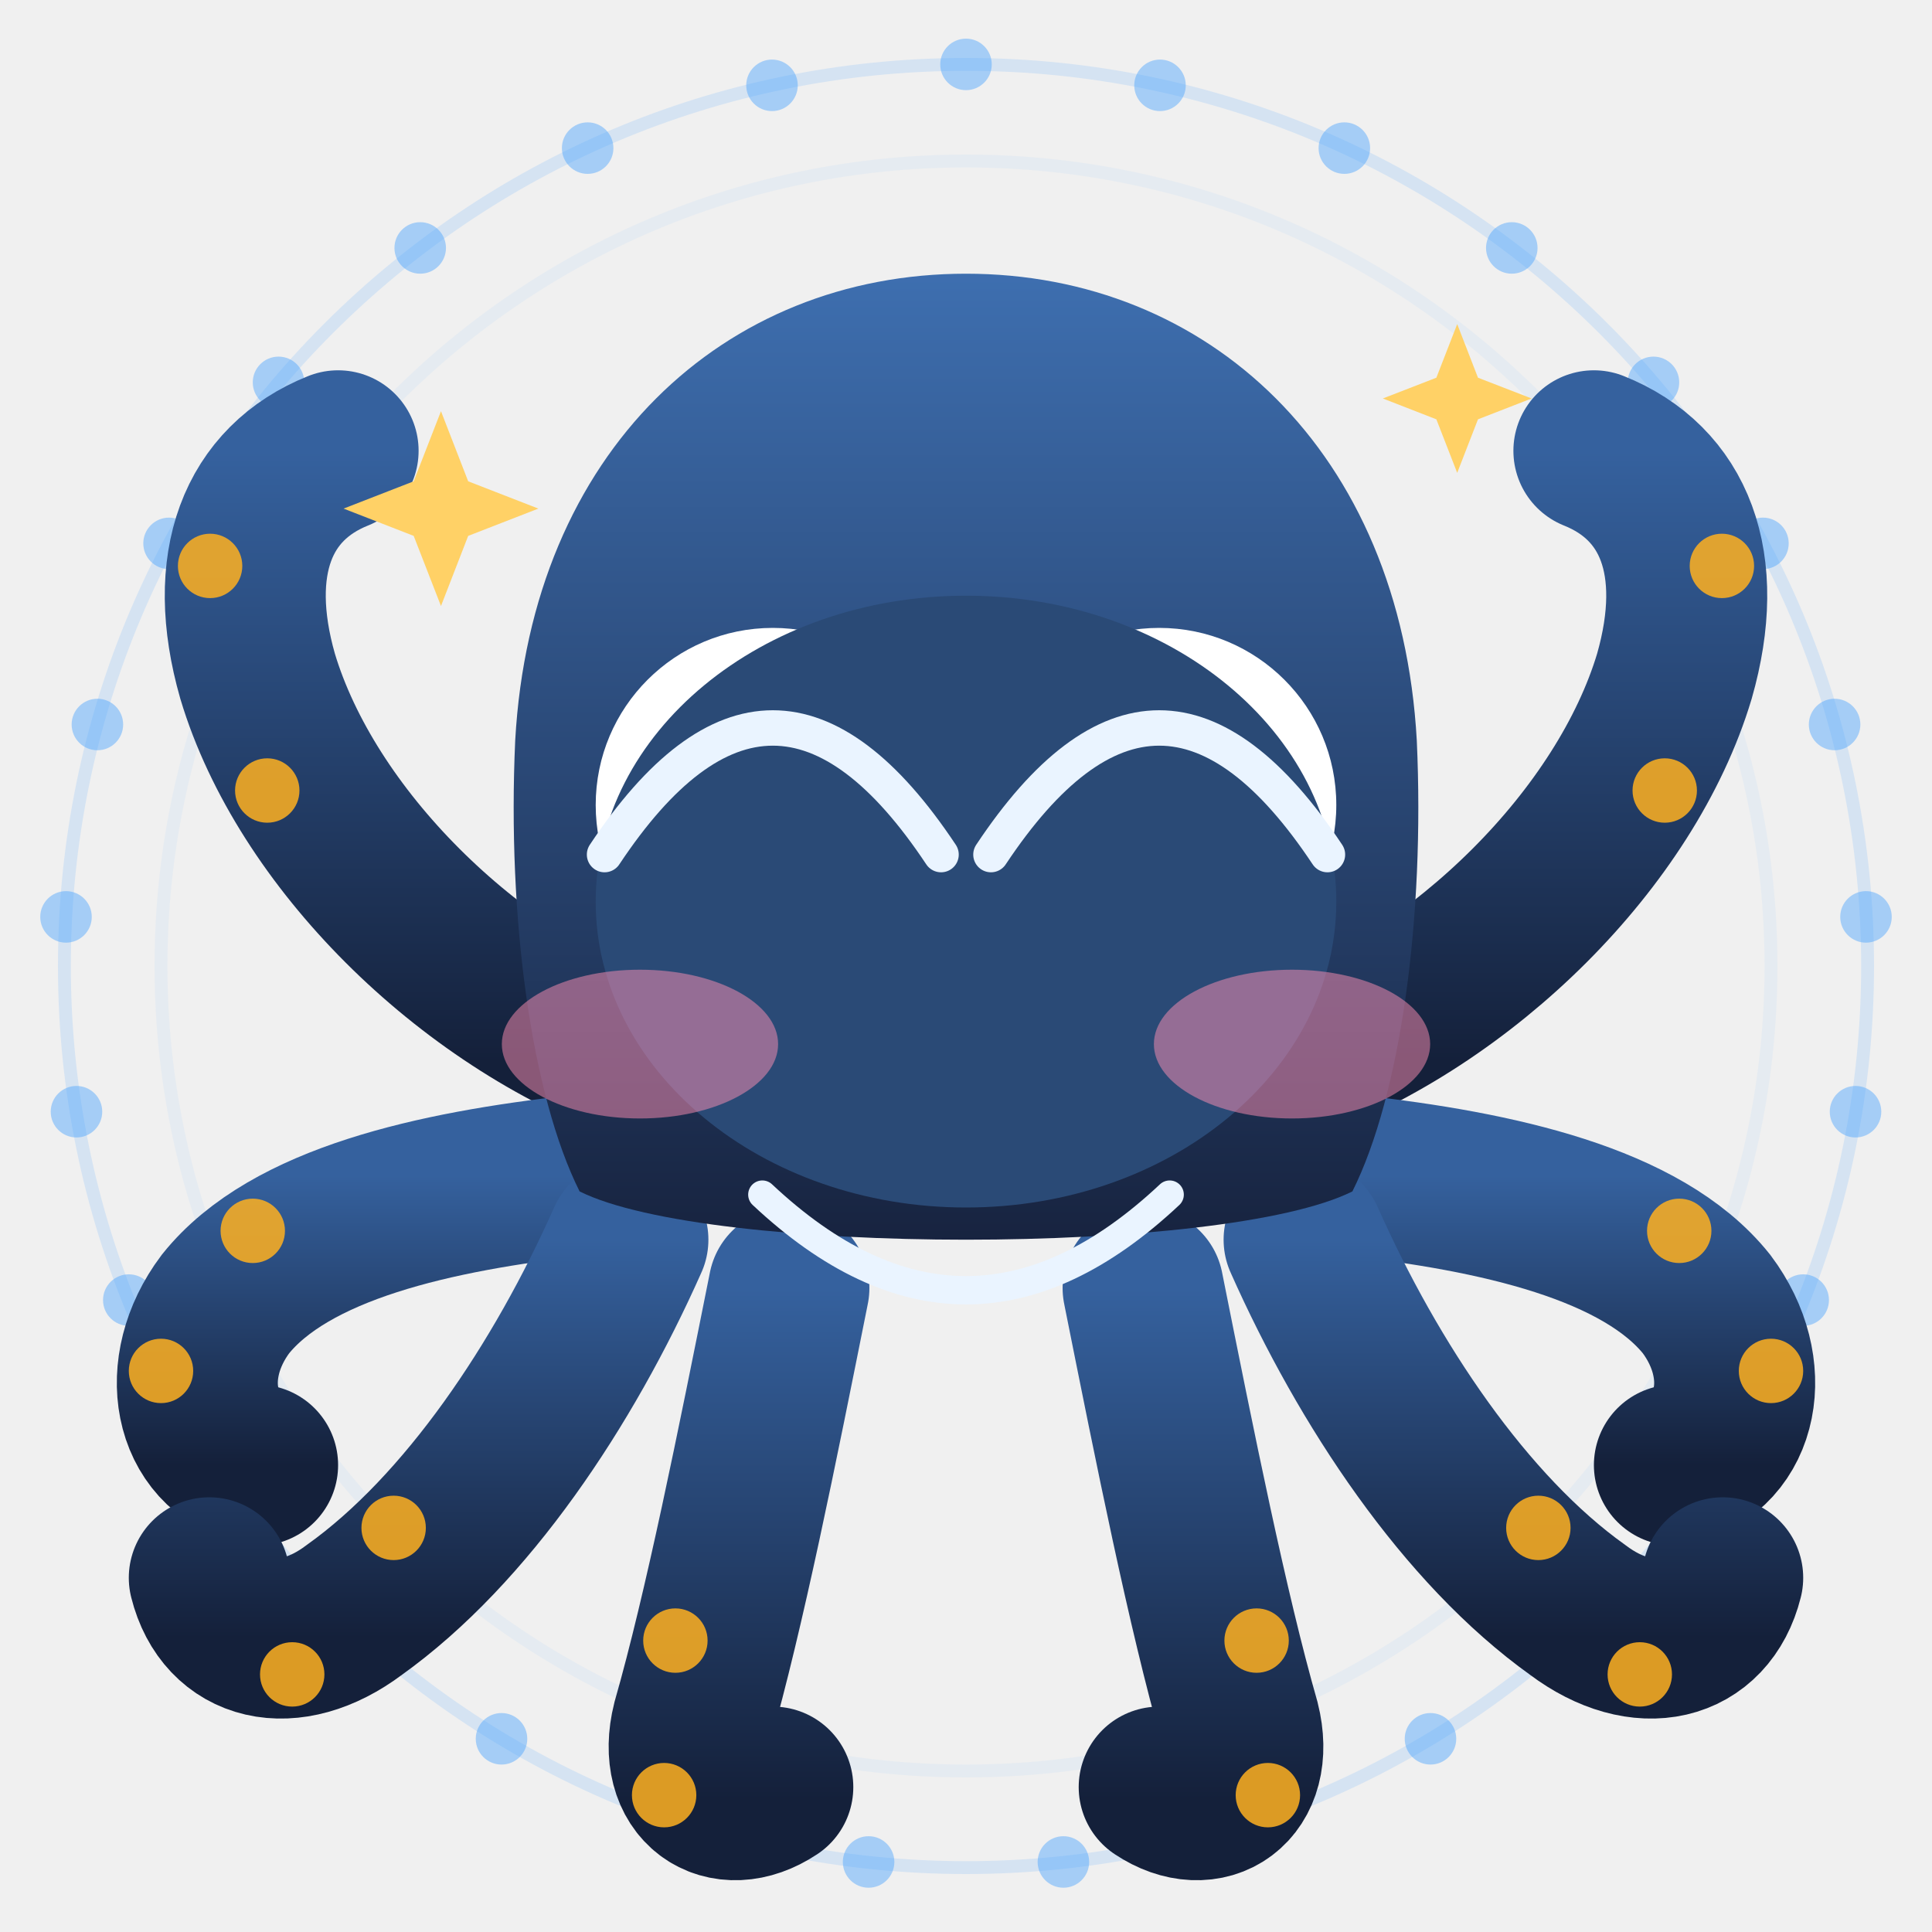
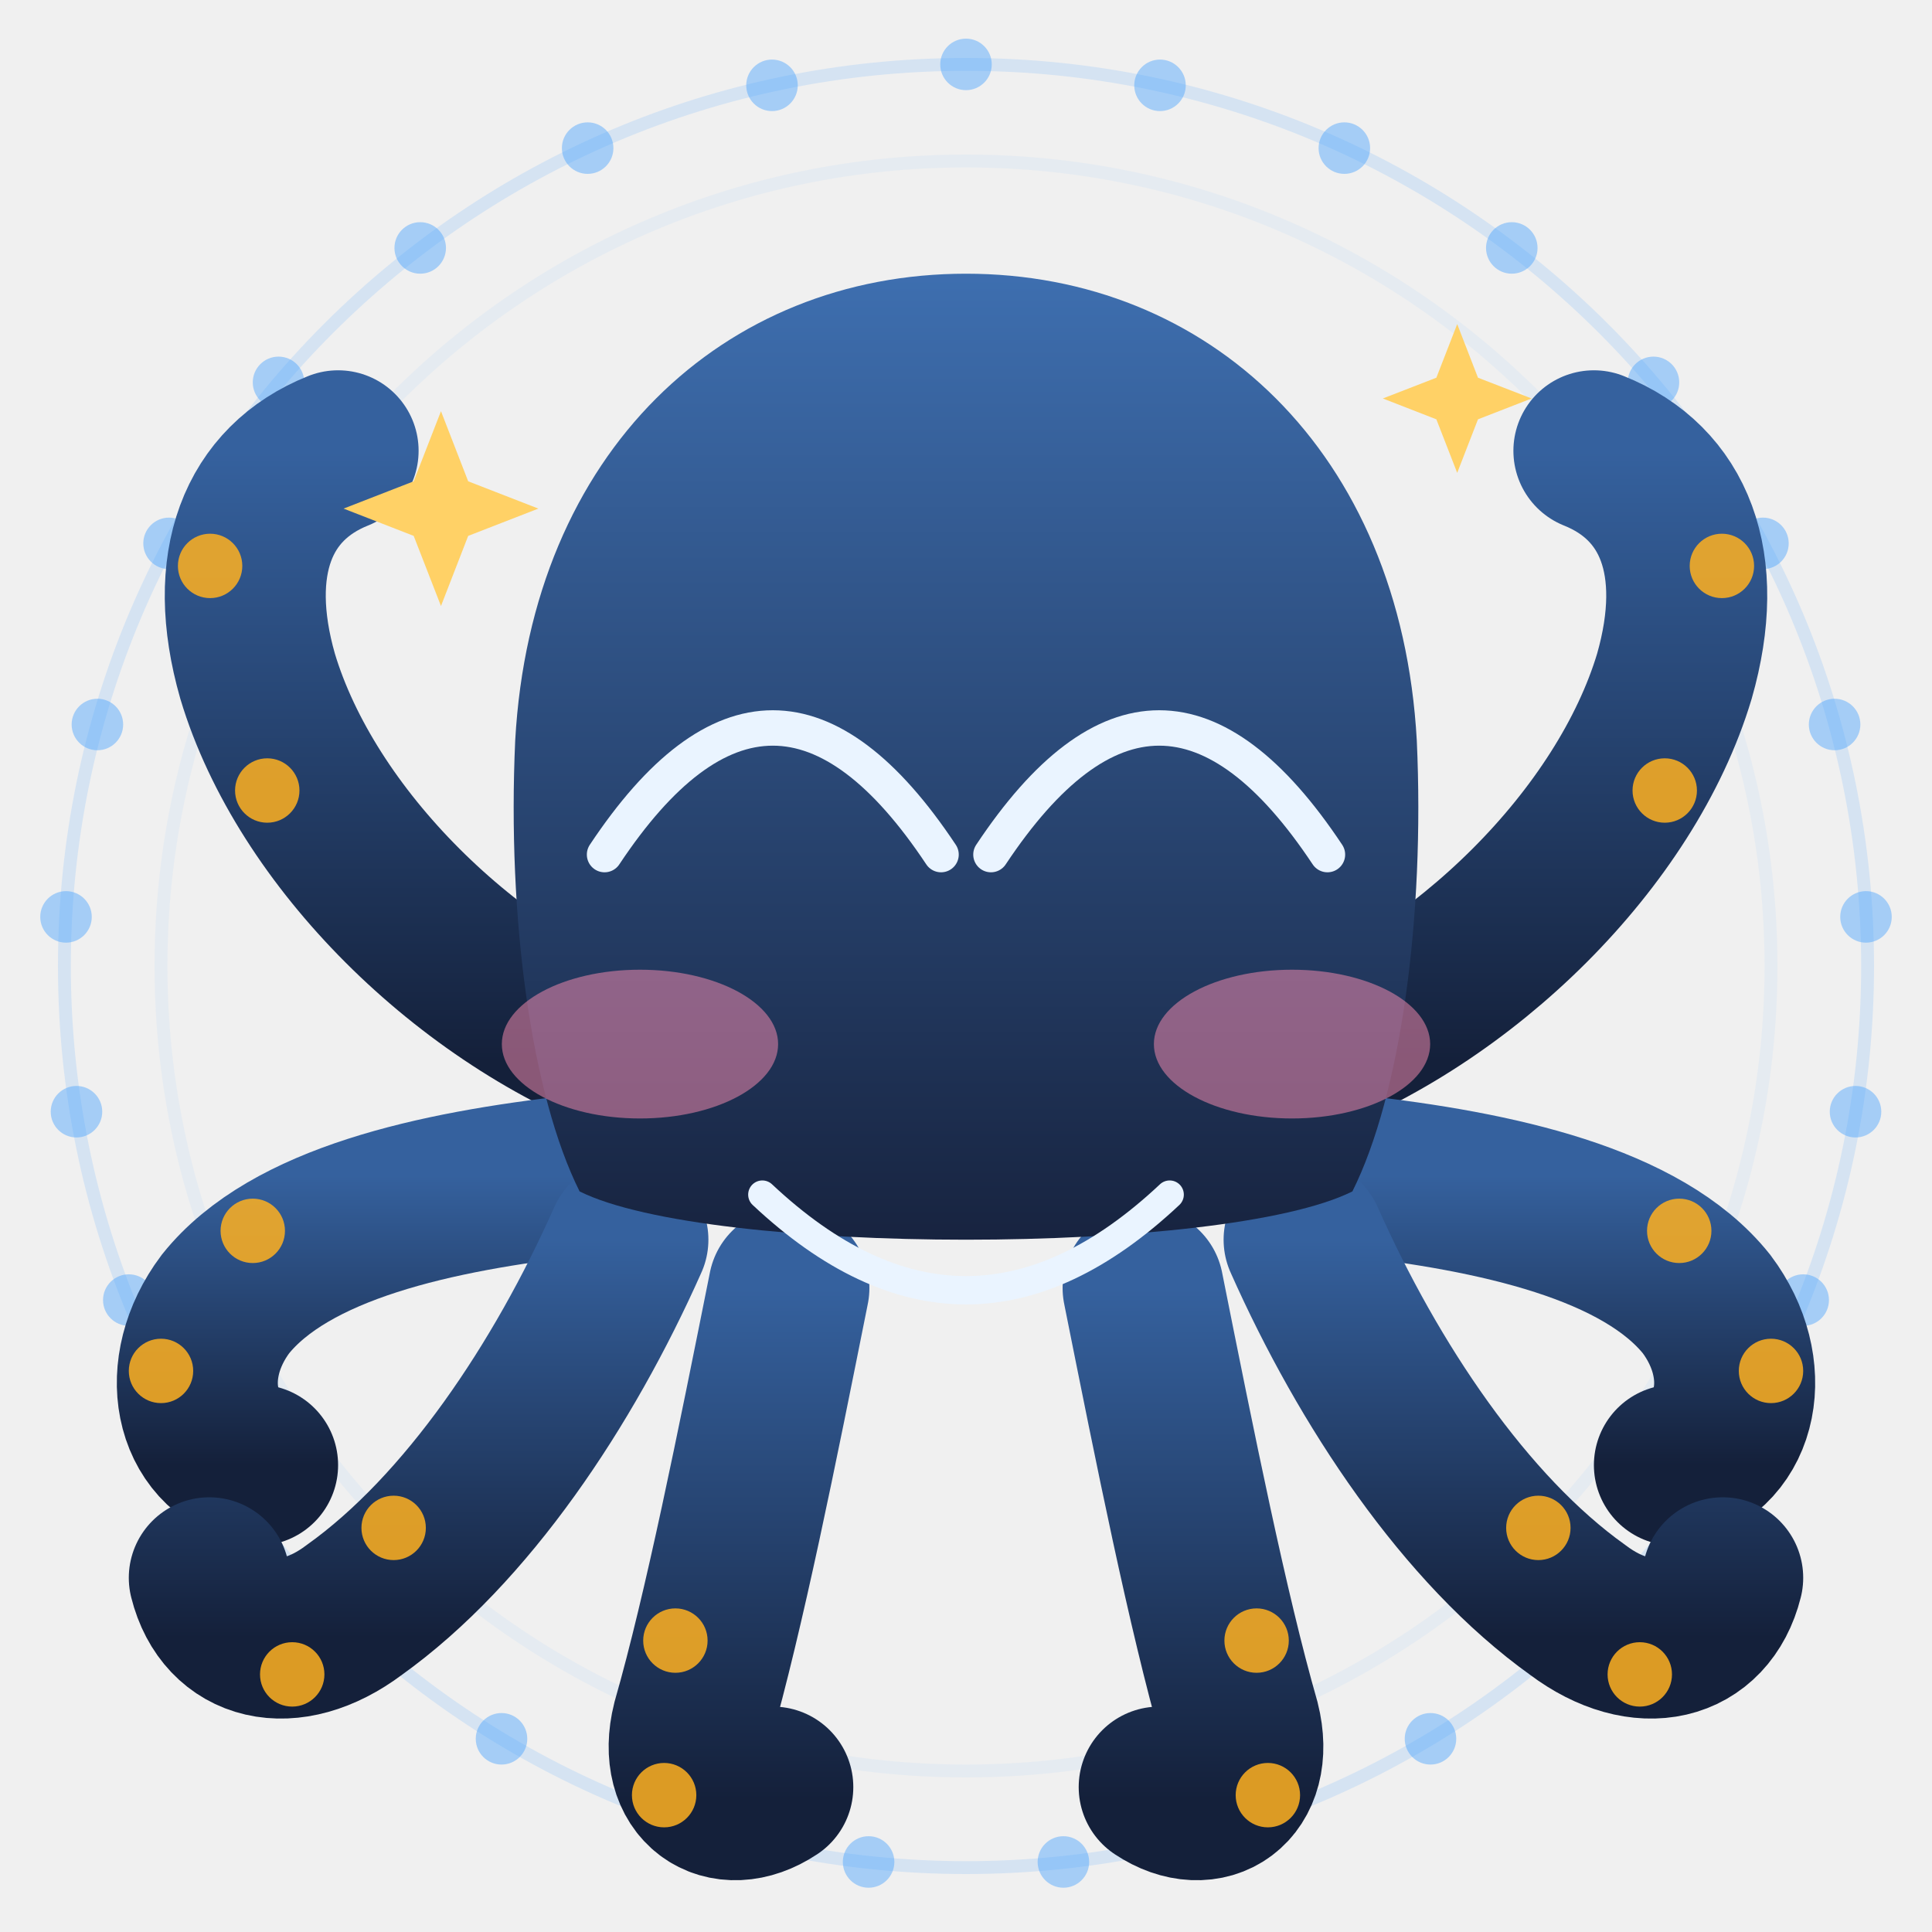
<svg xmlns="http://www.w3.org/2000/svg" viewBox="0 0 240 240" width="240" height="240" role="img" aria-label="阿章 · 笑 Smile">
  <style>
.ex-motion { animation: ex-bob 3.2s ease-in-out infinite; transform-box: fill-box; transform-origin: 50% 50%; }
.ex-anim-tear { animation: ex-tear 1.8s ease-in infinite; transform-box: fill-box; transform-origin: center; }
.ex-anim-sweat { animation: ex-tear 1.5s ease-in infinite; transform-box: fill-box; transform-origin: center; }
.ex-anim-heart { animation: ex-heart 2.2s ease-out infinite; transform-box: fill-box; transform-origin: center; }
.ex-anim-spark { animation: ex-spark 1.9s ease-in-out infinite; transform-box: fill-box; transform-origin: center; }
.ex-anim-rain { animation: ex-rain 1.4s linear infinite; transform-box: fill-box; transform-origin: center; }
.ex-anim-confetti { animation: ex-confetti 2.4s linear infinite; transform-box: fill-box; transform-origin: center; }
.ex-anim-pulse { animation: ex-pulse 1.6s ease-in-out infinite; transform-box: fill-box; transform-origin: center; }
.ex-anim-knock { animation: ex-knock 0.55s ease-in-out infinite; transform-box: fill-box; transform-origin: center; }
.ex-anim-knockline { animation: ex-knockline 0.55s ease-out infinite; transform-box: fill-box; transform-origin: center; }
.ex-anim-palm { animation: ex-palm 0.9s ease-in-out infinite; transform-box: fill-box; transform-origin: center; }
.ex-anim-steam { animation: ex-steam 1.8s ease-out infinite; transform-box: fill-box; transform-origin: center; }
.ex-anim-shock { animation: ex-shock 0.5s ease-in-out infinite; transform-box: fill-box; transform-origin: center; }
.ex-anim-please { animation: ex-please 1.4s ease-in-out infinite; transform-box: fill-box; transform-origin: center; }
.ex-anim-drift { animation: ex-drift 4.5s ease-in-out infinite; transform-box: fill-box; transform-origin: center; }
@keyframes ex-bob { 0%,100% { transform: translateY(0); } 50% { transform: translateY(-7.04px); } }
@keyframes ex-tear { 0% { transform: translateY(0); opacity: 0; } 18% { opacity: 1; } 100% { transform: translateY(24.2px); opacity: 0; } }
@keyframes ex-heart { 0% { transform: translateY(0) scale(.65); opacity: 0; } 20% { opacity: 1; } 100% { transform: translateY(-39.6px) scale(1.15); opacity: 0; } }
@keyframes ex-spark { 0%,100% { transform: scale(.6) rotate(0deg); opacity: .3; } 50% { transform: scale(1.15) rotate(25deg); opacity: 1; } }
@keyframes ex-rain { 0% { transform: translateY(0); opacity: 0; } 20% { opacity: 1; } 100% { transform: translateY(26.4px); opacity: 0; } }
@keyframes ex-confetti { 0% { transform: translateY(-7.7px) rotate(0deg); opacity: 1; } 100% { transform: translateY(35.2px) rotate(200deg); opacity: 0; } }
@keyframes ex-pulse { 0%,100% { transform: scale(1); opacity: .35; } 50% { transform: scale(1.18); opacity: .7; } }
@keyframes ex-knock { 0%,100% { transform: translateX(9.9px); } 35% { transform: translateX(0); } }
@keyframes ex-knockline { 0%,100% { transform: scaleX(.6); opacity: .35; } 35% { transform: scaleX(1); opacity: 1; } }
@keyframes ex-palm { 0%,100% { transform: translateY(0) rotate(0deg); } 50% { transform: translateY(-2.64px) rotate(-4deg); } }
@keyframes ex-steam { 0% { transform: translateY(0); opacity: .7; } 100% { transform: translateY(-19.8px); opacity: 0; } }
@keyframes ex-shock { 0%,100% { transform: scaleX(.7); opacity: .4; } 50% { transform: scaleX(1.25); opacity: 1; } }
@keyframes ex-please { 0%,100% { transform: translateY(0); } 50% { transform: translateY(-3.96px); } }
@keyframes ex-drift { 0%,100% { transform: translateY(0); } 50% { transform: translateY(-4.4px); } }
@media (prefers-reduced-motion: reduce) {
  .ex-motion, [class*="ex-anim-"] { animation: none !important; }
}
</style>
  <g class="ex-motion ex-smile">
    <g class="ex-base">
      <defs>
        <linearGradient id="petBody" x1="0" y1="0" x2="0" y2="1">
          <stop offset="0" stop-color="#3E6FB0" />
          <stop offset="1" stop-color="#17233F" />
        </linearGradient>
        <linearGradient id="petArm" x1="0" y1="0" x2="0" y2="1">
          <stop offset="0" stop-color="#35619E" />
          <stop offset="1" stop-color="#14203A" />
        </linearGradient>
      </defs>
      <g fill="none" stroke="#409EFF">
        <circle cx="120" cy="120" r="112" stroke-opacity="0.15" stroke-width="1.6" />
        <circle cx="120" cy="120" r="100" stroke-opacity="0.06" stroke-width="1.6" />
      </g>
      <g fill="#409EFF" fill-opacity="0.42">
        <circle cx="120.0" cy="8.0" r="3.2" />
        <circle cx="144.1" cy="10.6" r="3.2" />
        <circle cx="167.0" cy="18.4" r="3.2" />
        <circle cx="187.8" cy="30.8" r="3.2" />
        <circle cx="205.4" cy="47.5" r="3.2" />
        <circle cx="219.0" cy="67.5" r="3.2" />
        <circle cx="227.9" cy="90.0" r="3.2" />
        <circle cx="231.8" cy="113.9" r="3.2" />
        <circle cx="230.5" cy="138.1" r="3.2" />
        <circle cx="224.0" cy="161.5" r="3.2" />
        <circle cx="212.7" cy="182.9" r="3.2" />
        <circle cx="197.0" cy="201.3" r="3.2" />
        <circle cx="177.7" cy="216.0" r="3.2" />
        <circle cx="155.8" cy="226.1" r="3.2" />
        <circle cx="132.1" cy="231.3" r="3.2" />
        <circle cx="107.9" cy="231.3" r="3.2" />
        <circle cx="84.2" cy="226.1" r="3.2" />
        <circle cx="62.3" cy="216.0" r="3.2" />
        <circle cx="43.0" cy="201.3" r="3.2" />
        <circle cx="27.3" cy="182.9" r="3.2" />
        <circle cx="16.0" cy="161.5" r="3.2" />
        <circle cx="9.5" cy="138.1" r="3.2" />
        <circle cx="8.2" cy="113.9" r="3.2" />
        <circle cx="12.1" cy="90.0" r="3.2" />
        <circle cx="21.0" cy="67.5" r="3.2" />
        <circle cx="34.6" cy="47.5" r="3.2" />
        <circle cx="52.2" cy="30.8" r="3.2" />
        <circle cx="73.0" cy="18.4" r="3.2" />
        <circle cx="95.9" cy="10.6" r="3.2" />
      </g>
      <g id="azArms">
        <g fill="none" stroke="url(#petArm)" stroke-width="20" stroke-linecap="round">
          <path d="M80 132 C58 124 38 104 32 84 C28 70 32 60 42 56" />
          <path d="M72 146 C54 148 36 152 28 162 C22 170 24 180 32 182" />
          <path d="M78 154 C70 172 58 190 44 200 C36 206 28 204 26 196" />
          <path d="M98 160 C94 180 90 200 86 214 C84 222 90 226 96 222" />
        </g>
        <g fill="#FFB020" fill-opacity="0.85">
          <circle cx="33.2" cy="98.2" r="4" />
          <circle cx="26.1" cy="70.3" r="4" />
          <circle cx="31.4" cy="152.9" r="4" />
          <circle cx="20.0" cy="170.3" r="4" />
          <circle cx="48.9" cy="189.8" r="4" />
          <circle cx="36.3" cy="208.0" r="4" />
          <circle cx="83.9" cy="203.8" r="4" />
          <circle cx="82.5" cy="223.0" r="4" />
        </g>
      </g>
      <use href="#azArms" transform="translate(240,0) scale(-1,1)" />
      <path d="M120 34 C150 34 174 56 176 92 C177 114 174 136 168 148 C152 156 88 156 72 148 C66 136 63 114 64 92 C66 56 90 34 120 34 Z" fill="url(#petBody)" />
-       <path d="M112 131 Q120 139 128 131" fill="none" stroke="#16213E" stroke-width="3.4" stroke-linecap="round" opacity="0.7" />
-       <g>
-         <circle cx="96" cy="100" r="22" fill="#FFFFFF" />
-         <circle cx="144" cy="100" r="22" fill="#FFFFFF" />
-         <circle cx="96" cy="100" r="13" fill="#409EFF" />
-         <circle cx="144" cy="100" r="13" fill="#409EFF" />
-         <circle cx="96" cy="100" r="7" fill="#16213E" />
-         <circle cx="144" cy="100" r="7" fill="#16213E" />
-         <circle cx="89.5" cy="93.5" r="4.2" fill="#FFFFFF" />
-         <circle cx="137.5" cy="93.5" r="4.2" fill="#FFFFFF" />
-       </g>
-       <ellipse cx="96" cy="100" rx="23" ry="0" fill="#294673">
-     
-   </ellipse>
-       <ellipse cx="144" cy="100" rx="23" ry="0" fill="#294673">
-     
-   </ellipse>
    </g>
    <g class="ex-face">
-       <ellipse cx="120" cy="112" rx="46" ry="38" fill="#2A4A76" />
      <path d="M 75.1,106.16 Q 96,74.7 116.9,106.16" fill="none" stroke="#EAF4FF" stroke-width="4.4" stroke-linecap="round" />
      <path d="M 123.1,106.16 Q 144,74.7 164.9,106.16" fill="none" stroke="#EAF4FF" stroke-width="4.4" stroke-linecap="round" />
      <path d="M 94.7,148.4 Q 120,172.16 145.3,148.4" fill="none" stroke="#EAF4FF" stroke-width="3.52" stroke-linecap="round" />
      <ellipse cx="79.5" cy="129.7" rx="17.16" ry="9.24" fill="#FF8FB3" opacity="0.5" />
      <ellipse cx="160.5" cy="129.7" rx="17.16" ry="9.24" fill="#FF8FB3" opacity="0.5" />
      <path class="ex-anim-spark" style="animation-delay:0.0s" d="M 54.78,51.08 L 58.16,59.79 L 66.88,63.18 L 58.16,66.57 L 54.78,75.28 L 51.39,66.57 L 42.68,63.18 L 51.39,59.79 Z" fill="#FFD166" />
      <path class="ex-anim-spark" style="animation-delay:0.5s" d="M 181.02,40.26 L 183.6,46.92 L 190.26,49.5 L 183.6,52.09 L 181.02,58.74 L 178.43,52.09 L 171.78,49.5 L 178.43,46.92 Z" fill="#FFD166" />
    </g>
  </g>
</svg>
